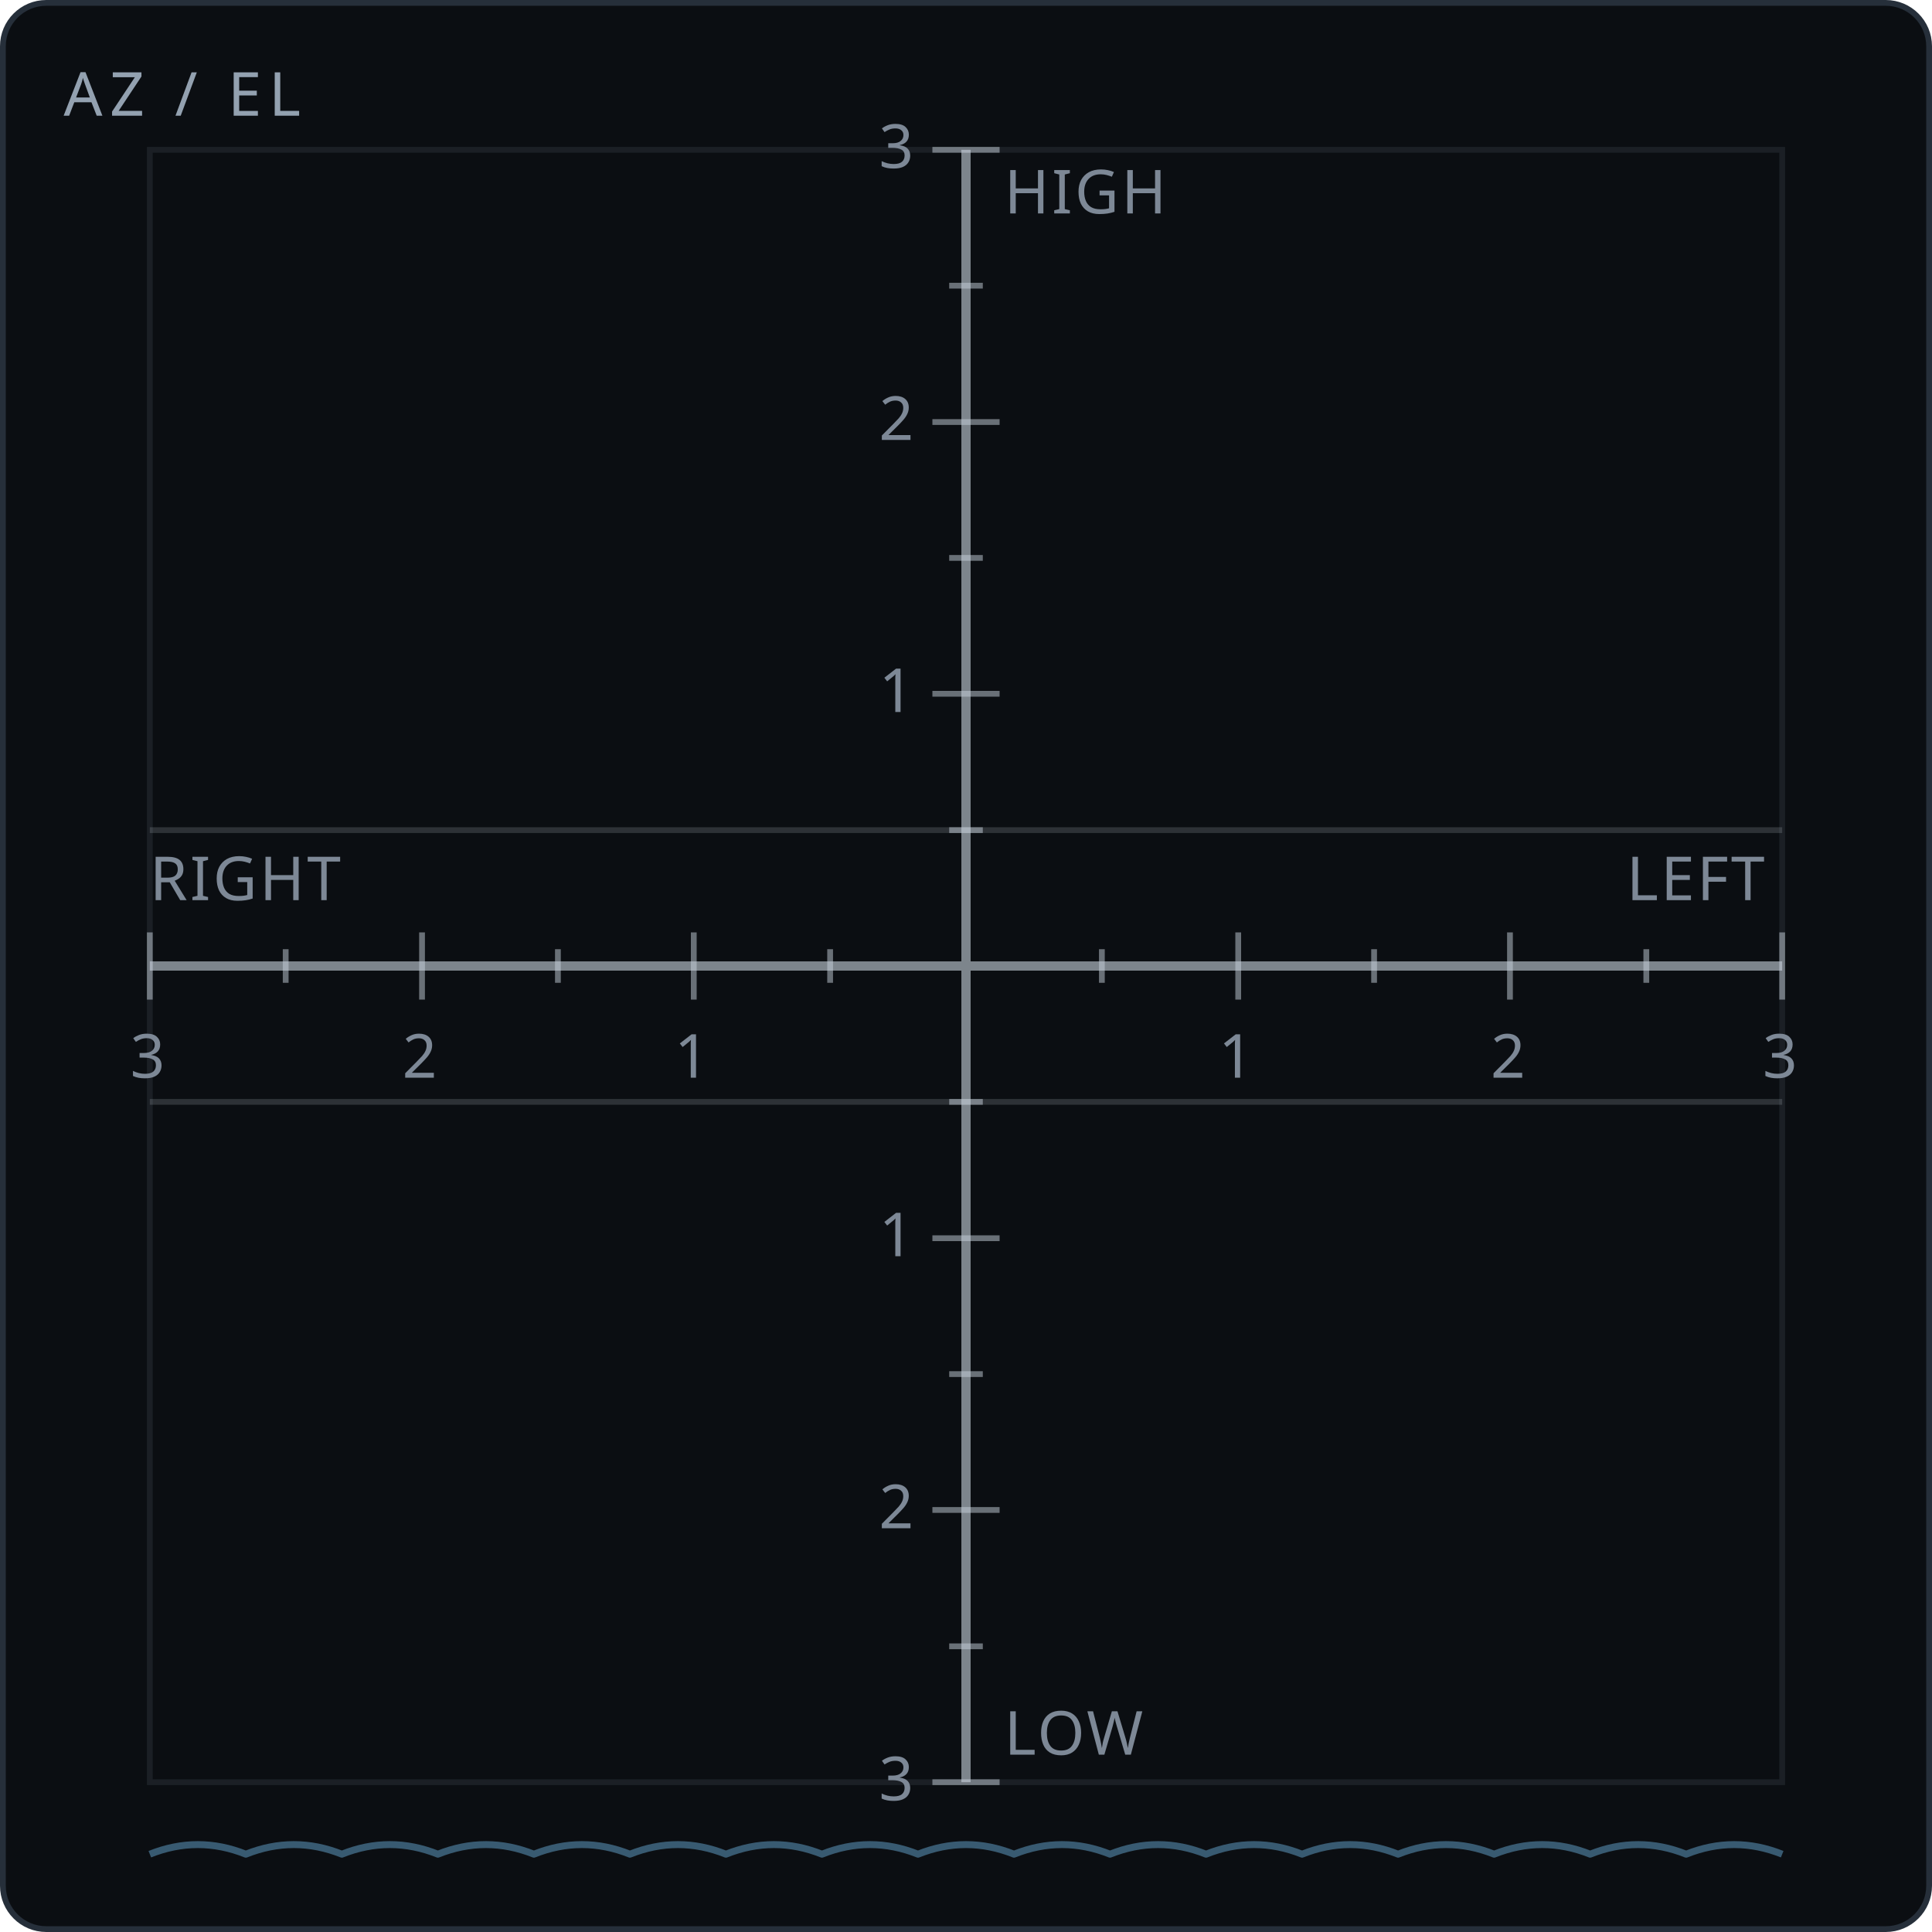
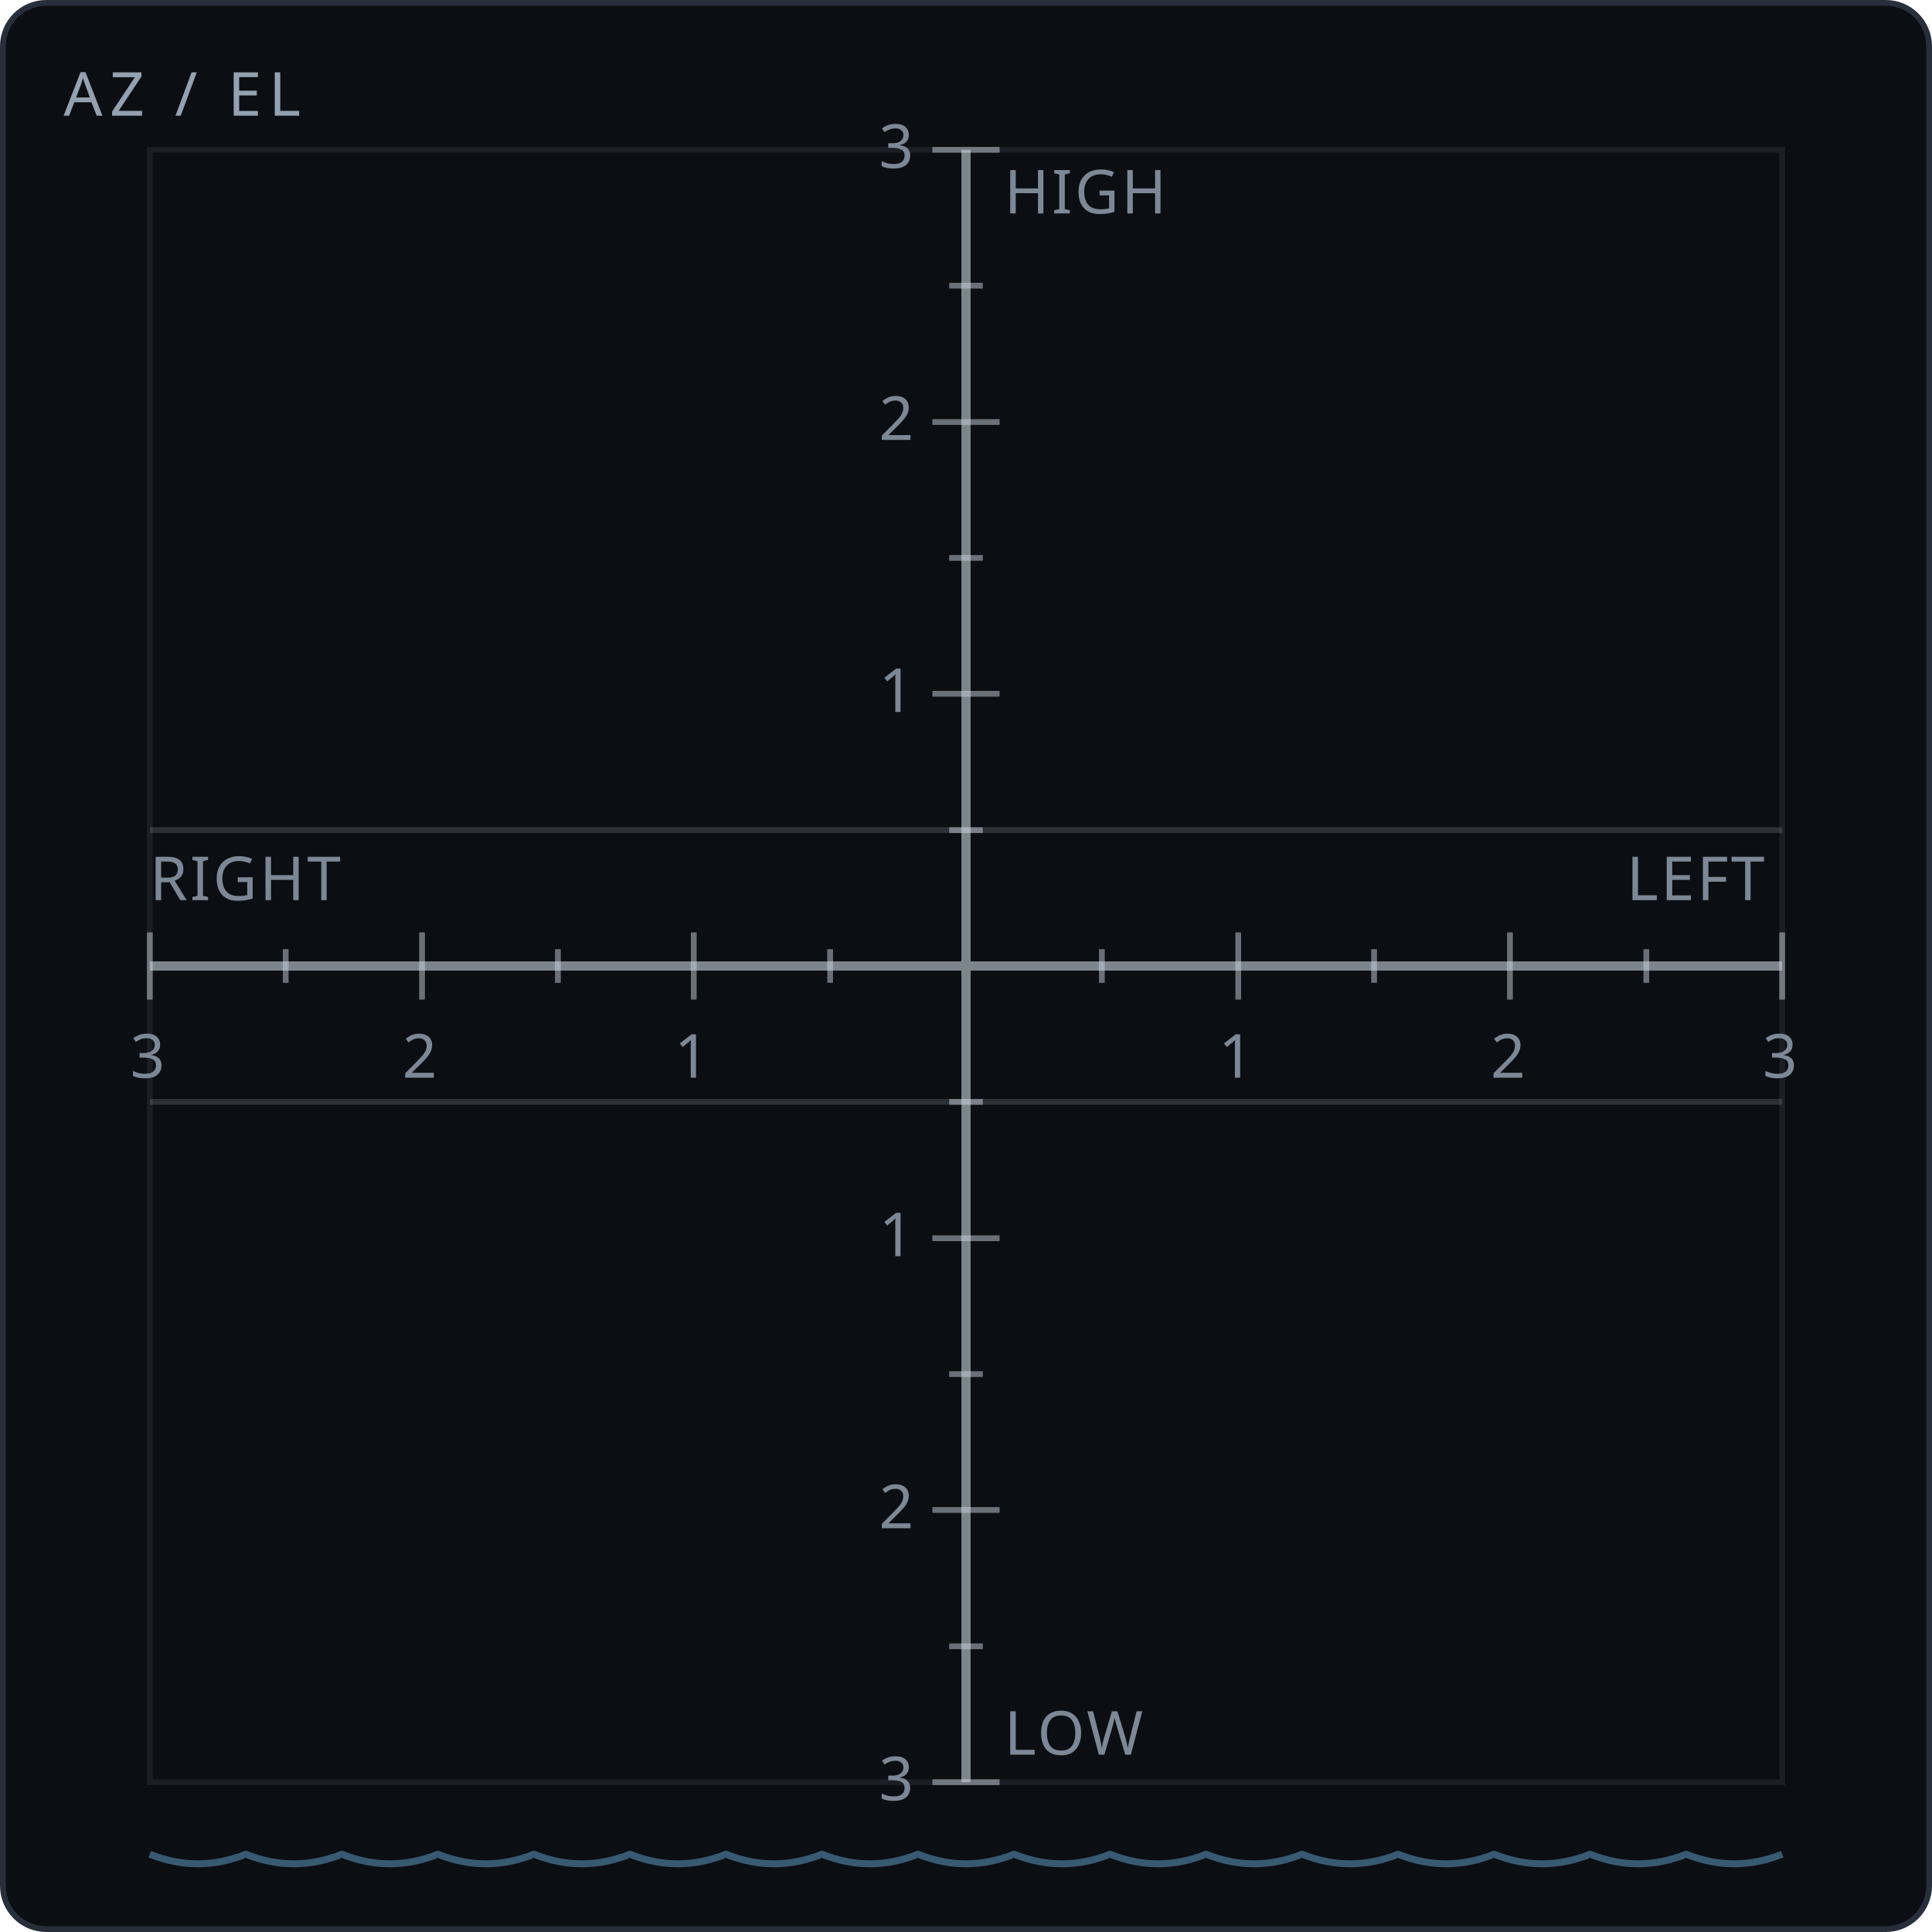
<svg xmlns="http://www.w3.org/2000/svg" width="334" height="334" viewBox="0 0 334 334" fill="none">
  <g id="Scope/AZ EL display / contact=none">
    <rect id="box" x="0.5" y="0.5" width="333" height="333" rx="7.5" fill="#0B0E12" stroke="#262F3A" stroke-width="1" />
    <g id="span.lbl" transform="translate(11 9)">
      <text id="AZ / EL" fill="#93A1B0" xml:space="preserve" style="white-space: pre" font-family="IBM Plex Mono" font-size="10.5" font-weight="400" letter-spacing="0.12em">
        <tspan x="0" y="11.01">AZ / EL</tspan>
      </text>
    </g>
    <g id="svg" transform="translate(1 1) scale(0.83)">
      <rect x="30" y="30" width="340" height="340" stroke="rgb(147, 161, 176)" fill="none" fill-opacity="1" fill-rule="nonzero" stroke-opacity="0.12" stroke-linecap="butt" stroke-linejoin="miter" stroke-miterlimit="4" opacity="1" stroke-width="1.205" />
      <path d="M370 171.7H30M370 228.3H30" stroke="rgb(201, 211, 221)" fill="none" fill-opacity="1" fill-rule="nonzero" stroke-opacity="0.18" stroke-linecap="butt" stroke-linejoin="miter" stroke-miterlimit="4" opacity="1" stroke-width="1.205" />
      <path d="M370 200H30M200 30V370" stroke="rgb(201, 211, 221)" stroke-opacity="0.6" stroke-width="1.928" fill="none" fill-opacity="1" fill-rule="nonzero" stroke-linecap="butt" stroke-linejoin="miter" stroke-miterlimit="4" opacity="1" />
      <path d="M370.0 193.0v14.0M341.7 196.5v7.0M313.3 193.0v14.0M285.0 196.5v7.0M256.7 193.0v14.0M228.3 196.5v7.0M171.7 196.5v7.0M143.3 193.0v14.0M115.0 196.5v7.0M86.7 193.0v14.0M58.3 196.5v7.0M30.0 193.0v14.0M193.0 370.0h14.0M196.5 341.7h7.0M193.0 313.3h14.0M196.5 285.0h7.0M193.0 256.7h14.0M196.5 228.3h7.0M196.5 171.7h7.0M193.0 143.3h14.0M196.5 115.0h7.0M193.0 86.7h14.0M196.5 58.3h7.0M193.0 30.0h14.0" stroke="rgb(201, 211, 221)" stroke-opacity="0.5" fill="none" fill-opacity="1" fill-rule="nonzero" stroke-linecap="butt" stroke-linejoin="miter" stroke-miterlimit="4" opacity="1" stroke-width="1.205" />
-       <path d="M30 385q10.00 -4 20.00 0q10.00 -4 20.00 0q10.00 -4 20.00 0q10.00 -4 20.00 0q10.00 -4 20.00 0q10.00 -4 20.00 0q10.00 -4 20.00 0q10.00 -4 20.00 0q10.00 -4 20.00 0q10.00 -4 20.00 0q10.00 -4 20.00 0q10.00 -4 20.00 0q10.00 -4 20.00 0q10.00 -4 20.00 0q10.00 -4 20.00 0q10.00 -4 20.00 0q10.00 -4 20.00 0" stroke="rgb(111, 182, 230)" stroke-width="1.446" fill="none" stroke-linejoin="round" fill-opacity="1" fill-rule="nonzero" stroke-opacity="0.45" stroke-linecap="butt" stroke-miterlimit="4" opacity="1" />
+       <path d="M30 385q10.00 4 20.00 0q10.00 4 20.00 0q10.00 4 20.00 0q10.00 4 20.00 0q10.00 4 20.00 0q10.00 4 20.00 0q10.00 4 20.00 0q10.00 4 20.00 0q10.00 4 20.00 0q10.00 4 20.00 0q10.00 4 20.00 0q10.00 4 20.00 0q10.00 4 20.00 0q10.00 4 20.00 0q10.00 4 20.00 0q10.00 4 20.00 0q10.00 4 20.00 0" stroke="rgb(111, 182, 230)" stroke-width="1.446" fill="none" stroke-linejoin="round" fill-opacity="1" fill-rule="nonzero" stroke-opacity="0.45" stroke-linecap="butt" stroke-miterlimit="4" opacity="1" />
    </g>
    <g id="div" transform="translate(1 1)">
      <g id="span.mono" transform="translate(303.73 174.3)">
        <text id="3" fill="#7D8896" xml:space="preserve" style="white-space: pre" font-family="IBM Plex Mono" font-size="10.5" font-weight="400" letter-spacing="0.04em">
          <tspan x="0" y="11.01">3</tspan>
        </text>
      </g>
      <g id="span.mono" transform="translate(256.7 174.3)">
        <text id="2" fill="#7D8896" xml:space="preserve" style="white-space: pre" font-family="IBM Plex Mono" font-size="10.5" font-weight="400" letter-spacing="0.04em">
          <tspan x="0" y="11.01">2</tspan>
        </text>
      </g>
      <g id="span.mono" transform="translate(209.66 174.3)">
        <text id="1" fill="#7D8896" xml:space="preserve" style="white-space: pre" font-family="IBM Plex Mono" font-size="10.5" font-weight="400" letter-spacing="0.04em">
          <tspan x="0" y="11.01">1</tspan>
        </text>
      </g>
      <g id="span.mono" transform="translate(115.59 174.3)">
        <text id="1" fill="#7D8896" xml:space="preserve" style="white-space: pre" font-family="IBM Plex Mono" font-size="10.5" font-weight="400" letter-spacing="0.04em">
          <tspan x="0" y="11.01">1</tspan>
        </text>
      </g>
      <g id="span.mono" transform="translate(68.55 174.3)">
        <text id="2" fill="#7D8896" xml:space="preserve" style="white-space: pre" font-family="IBM Plex Mono" font-size="10.5" font-weight="400" letter-spacing="0.04em">
          <tspan x="0" y="11.01">2</tspan>
        </text>
      </g>
      <g id="span.mono" transform="translate(21.52 174.3)">
        <text id="3" fill="#7D8896" xml:space="preserve" style="white-space: pre" font-family="IBM Plex Mono" font-size="10.5" font-weight="400" letter-spacing="0.04em">
          <tspan x="0" y="11.01">3</tspan>
        </text>
      </g>
      <g id="span.mono" transform="translate(150.95 299.22)">
        <text id="3" fill="#7D8896" xml:space="preserve" style="white-space: pre" font-family="IBM Plex Mono" font-size="10.5" font-weight="400" letter-spacing="0.04em">
          <tspan x="0" y="11.01">3</tspan>
        </text>
      </g>
      <g id="span.mono" transform="translate(150.95 252.19)">
        <text id="2" fill="#7D8896" xml:space="preserve" style="white-space: pre" font-family="IBM Plex Mono" font-size="10.5" font-weight="400" letter-spacing="0.04em">
          <tspan x="0" y="11.01">2</tspan>
        </text>
      </g>
      <g id="span.mono" transform="translate(150.95 205.16)">
        <text id="1" fill="#7D8896" xml:space="preserve" style="white-space: pre" font-family="IBM Plex Mono" font-size="10.5" font-weight="400" letter-spacing="0.04em">
          <tspan x="0" y="11.01">1</tspan>
        </text>
      </g>
      <g id="span.mono" transform="translate(150.95 111.08)">
        <text id="1" fill="#7D8896" xml:space="preserve" style="white-space: pre" font-family="IBM Plex Mono" font-size="10.5" font-weight="400" letter-spacing="0.04em">
          <tspan x="0" y="11.01">1</tspan>
        </text>
      </g>
      <g id="span.mono" transform="translate(150.95 64.05)">
        <text id="2" fill="#7D8896" xml:space="preserve" style="white-space: pre" font-family="IBM Plex Mono" font-size="10.5" font-weight="400" letter-spacing="0.04em">
          <tspan x="0" y="11.01">2</tspan>
        </text>
      </g>
      <g id="span.mono" transform="translate(150.95 17.02)">
        <text id="3" fill="#7D8896" xml:space="preserve" style="white-space: pre" font-family="IBM Plex Mono" font-size="10.5" font-weight="400" letter-spacing="0.04em">
          <tspan x="0" y="11.01">3</tspan>
        </text>
      </g>
      <g id="span.mono" transform="translate(24.89 143.61)">
        <text id="RIGHT" fill="#7D8896" xml:space="preserve" style="white-space: pre" font-family="IBM Plex Mono" font-size="10.5" font-weight="400" letter-spacing="0.04em">
          <tspan x="0" y="11.01">RIGHT</tspan>
        </text>
      </g>
      <g id="span.mono" transform="translate(280.2 143.61)">
        <text id="LEFT" fill="#7D8896" xml:space="preserve" style="white-space: pre" font-family="IBM Plex Mono" font-size="10.5" font-weight="400" letter-spacing="0.04em">
          <tspan x="0" y="11.01">LEFT</tspan>
        </text>
      </g>
      <g id="span.mono" transform="translate(172.63 24.89)">
        <text id="HIGH" fill="#7D8896" xml:space="preserve" style="white-space: pre" font-family="IBM Plex Mono" font-size="10.5" font-weight="400" letter-spacing="0.04em">
          <tspan x="0" y="11.01">HIGH</tspan>
        </text>
      </g>
      <g id="span.mono" transform="translate(172.63 291.34)">
        <text id="LOW" fill="#7D8896" xml:space="preserve" style="white-space: pre" font-family="IBM Plex Mono" font-size="10.5" font-weight="400" letter-spacing="0.04em">
          <tspan x="0" y="11.01">LOW</tspan>
        </text>
      </g>
    </g>
    <g id="AZ/EL tracks" transform="translate(302.11 43.89)">
      <g id="div" />
      <g id="div" transform="translate(0 18)" />
      <g id="div" transform="translate(0 36)" />
    </g>
  </g>
</svg>
